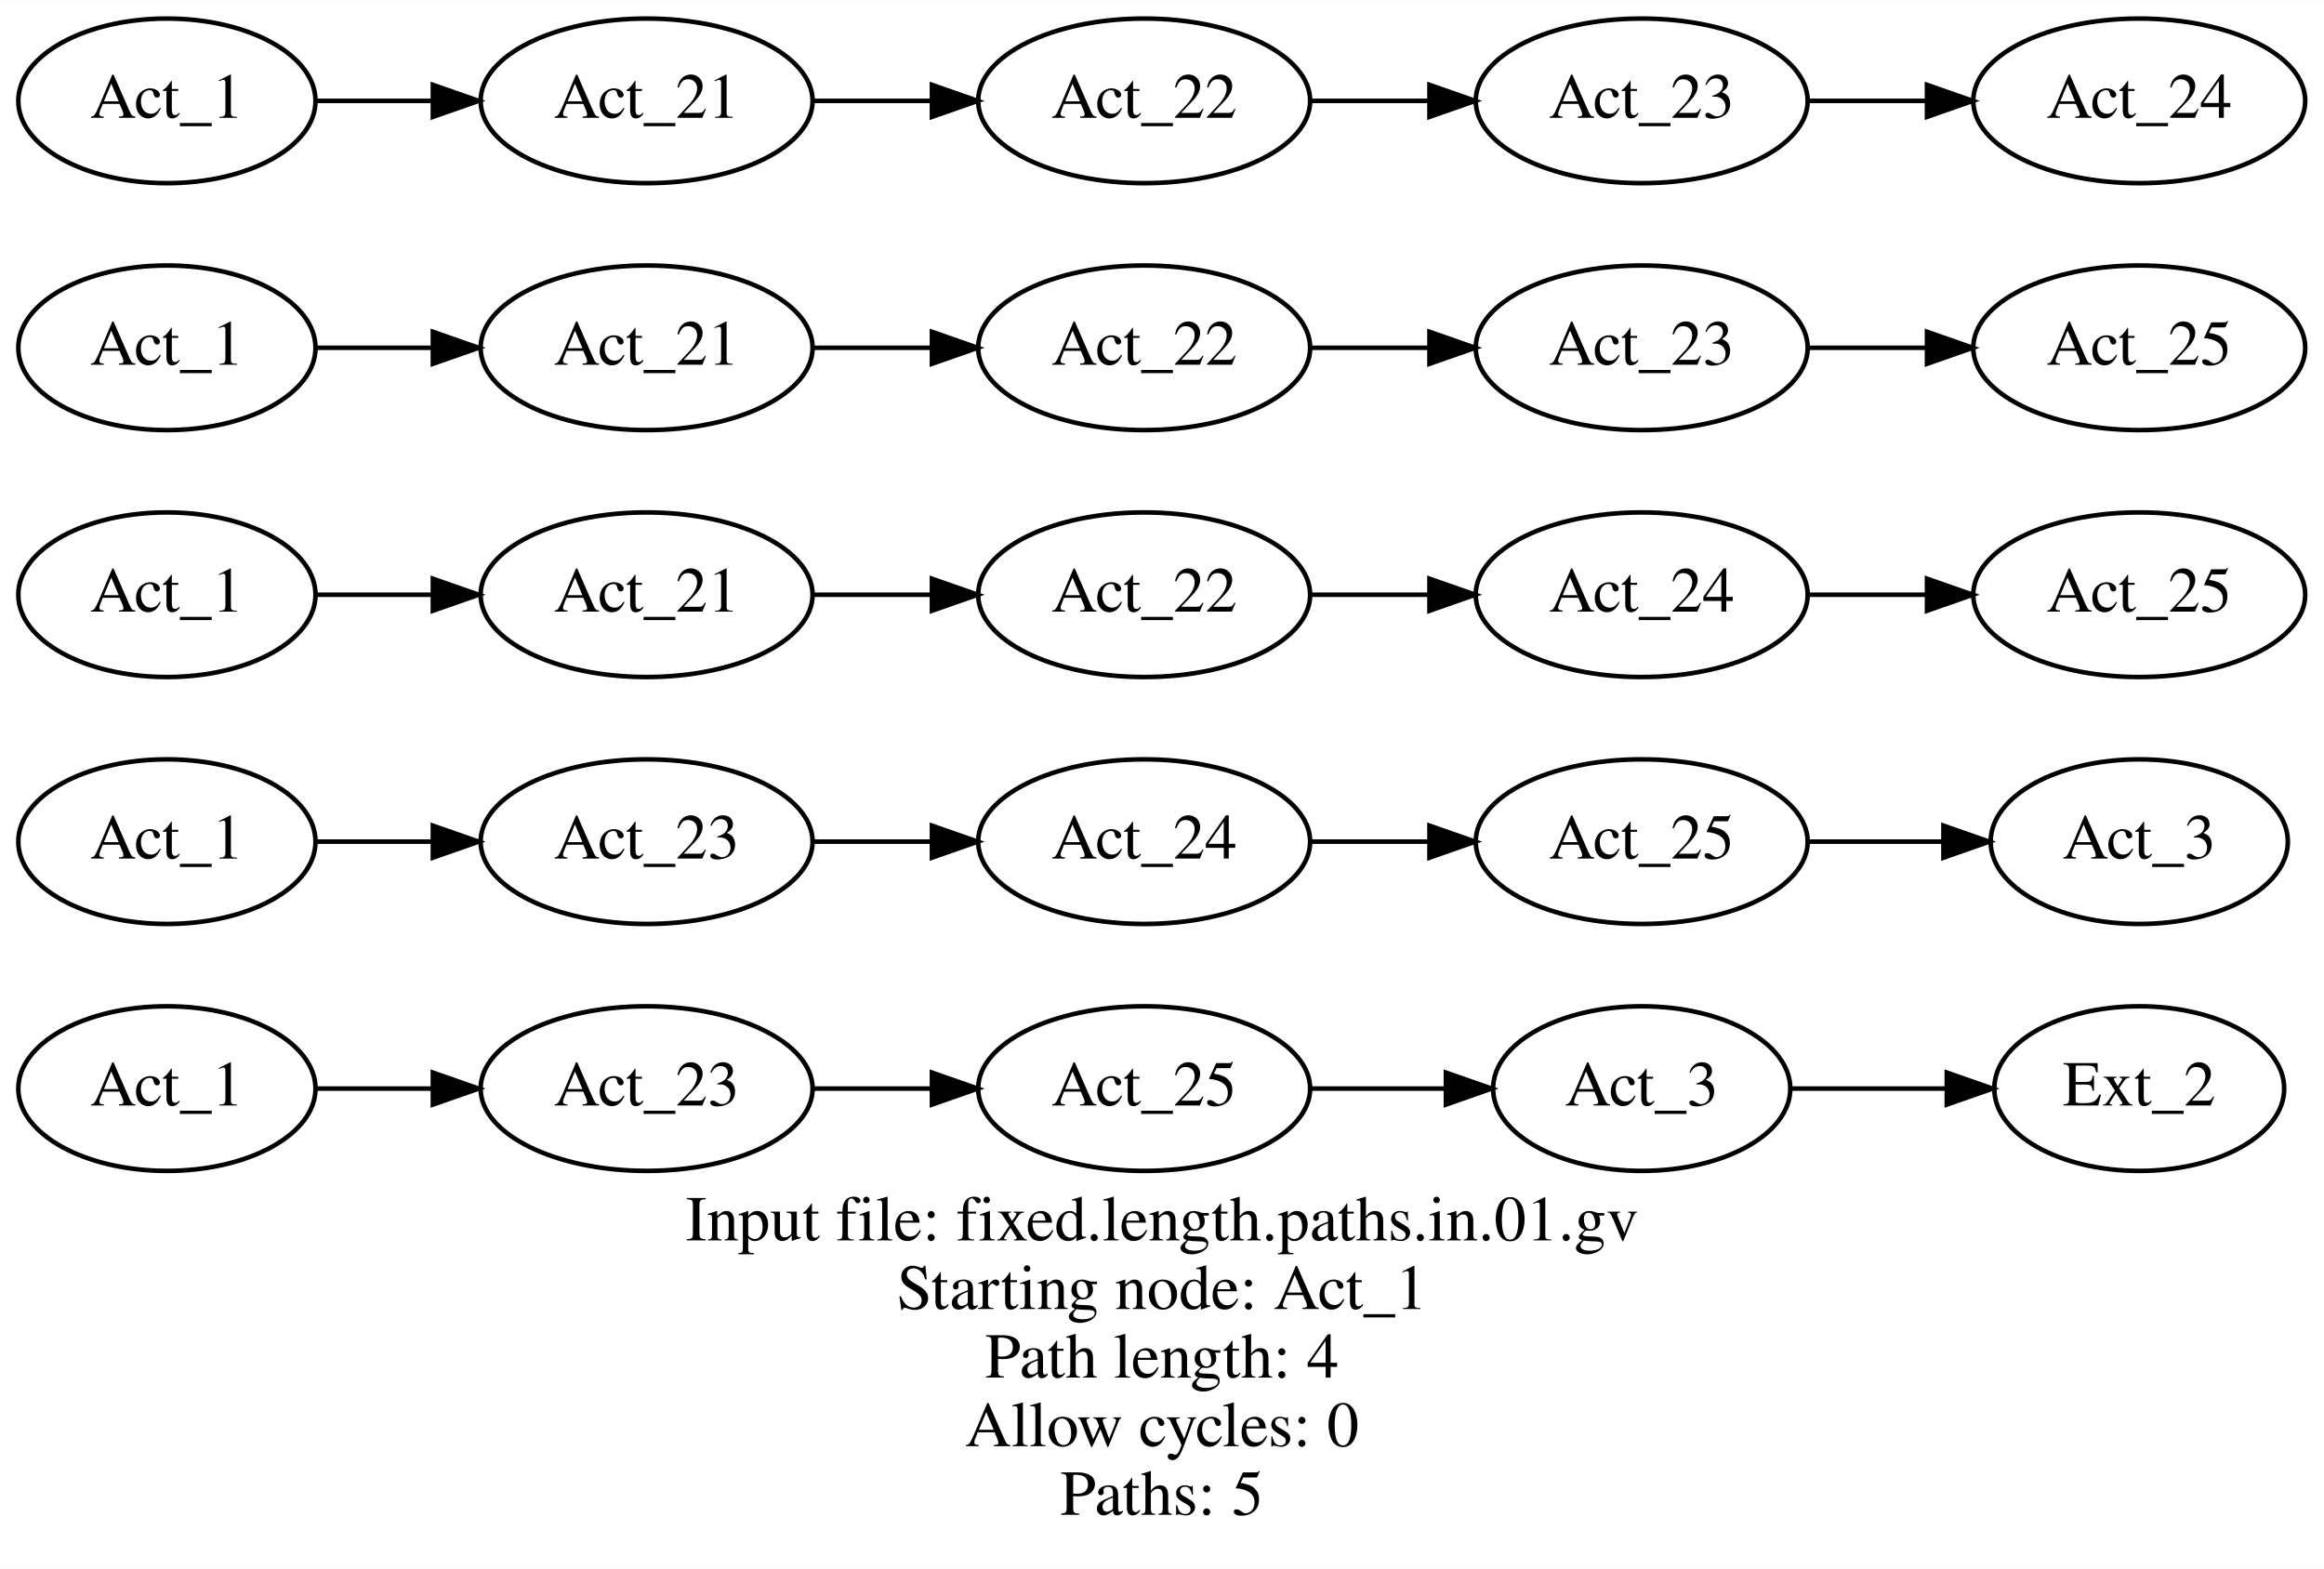
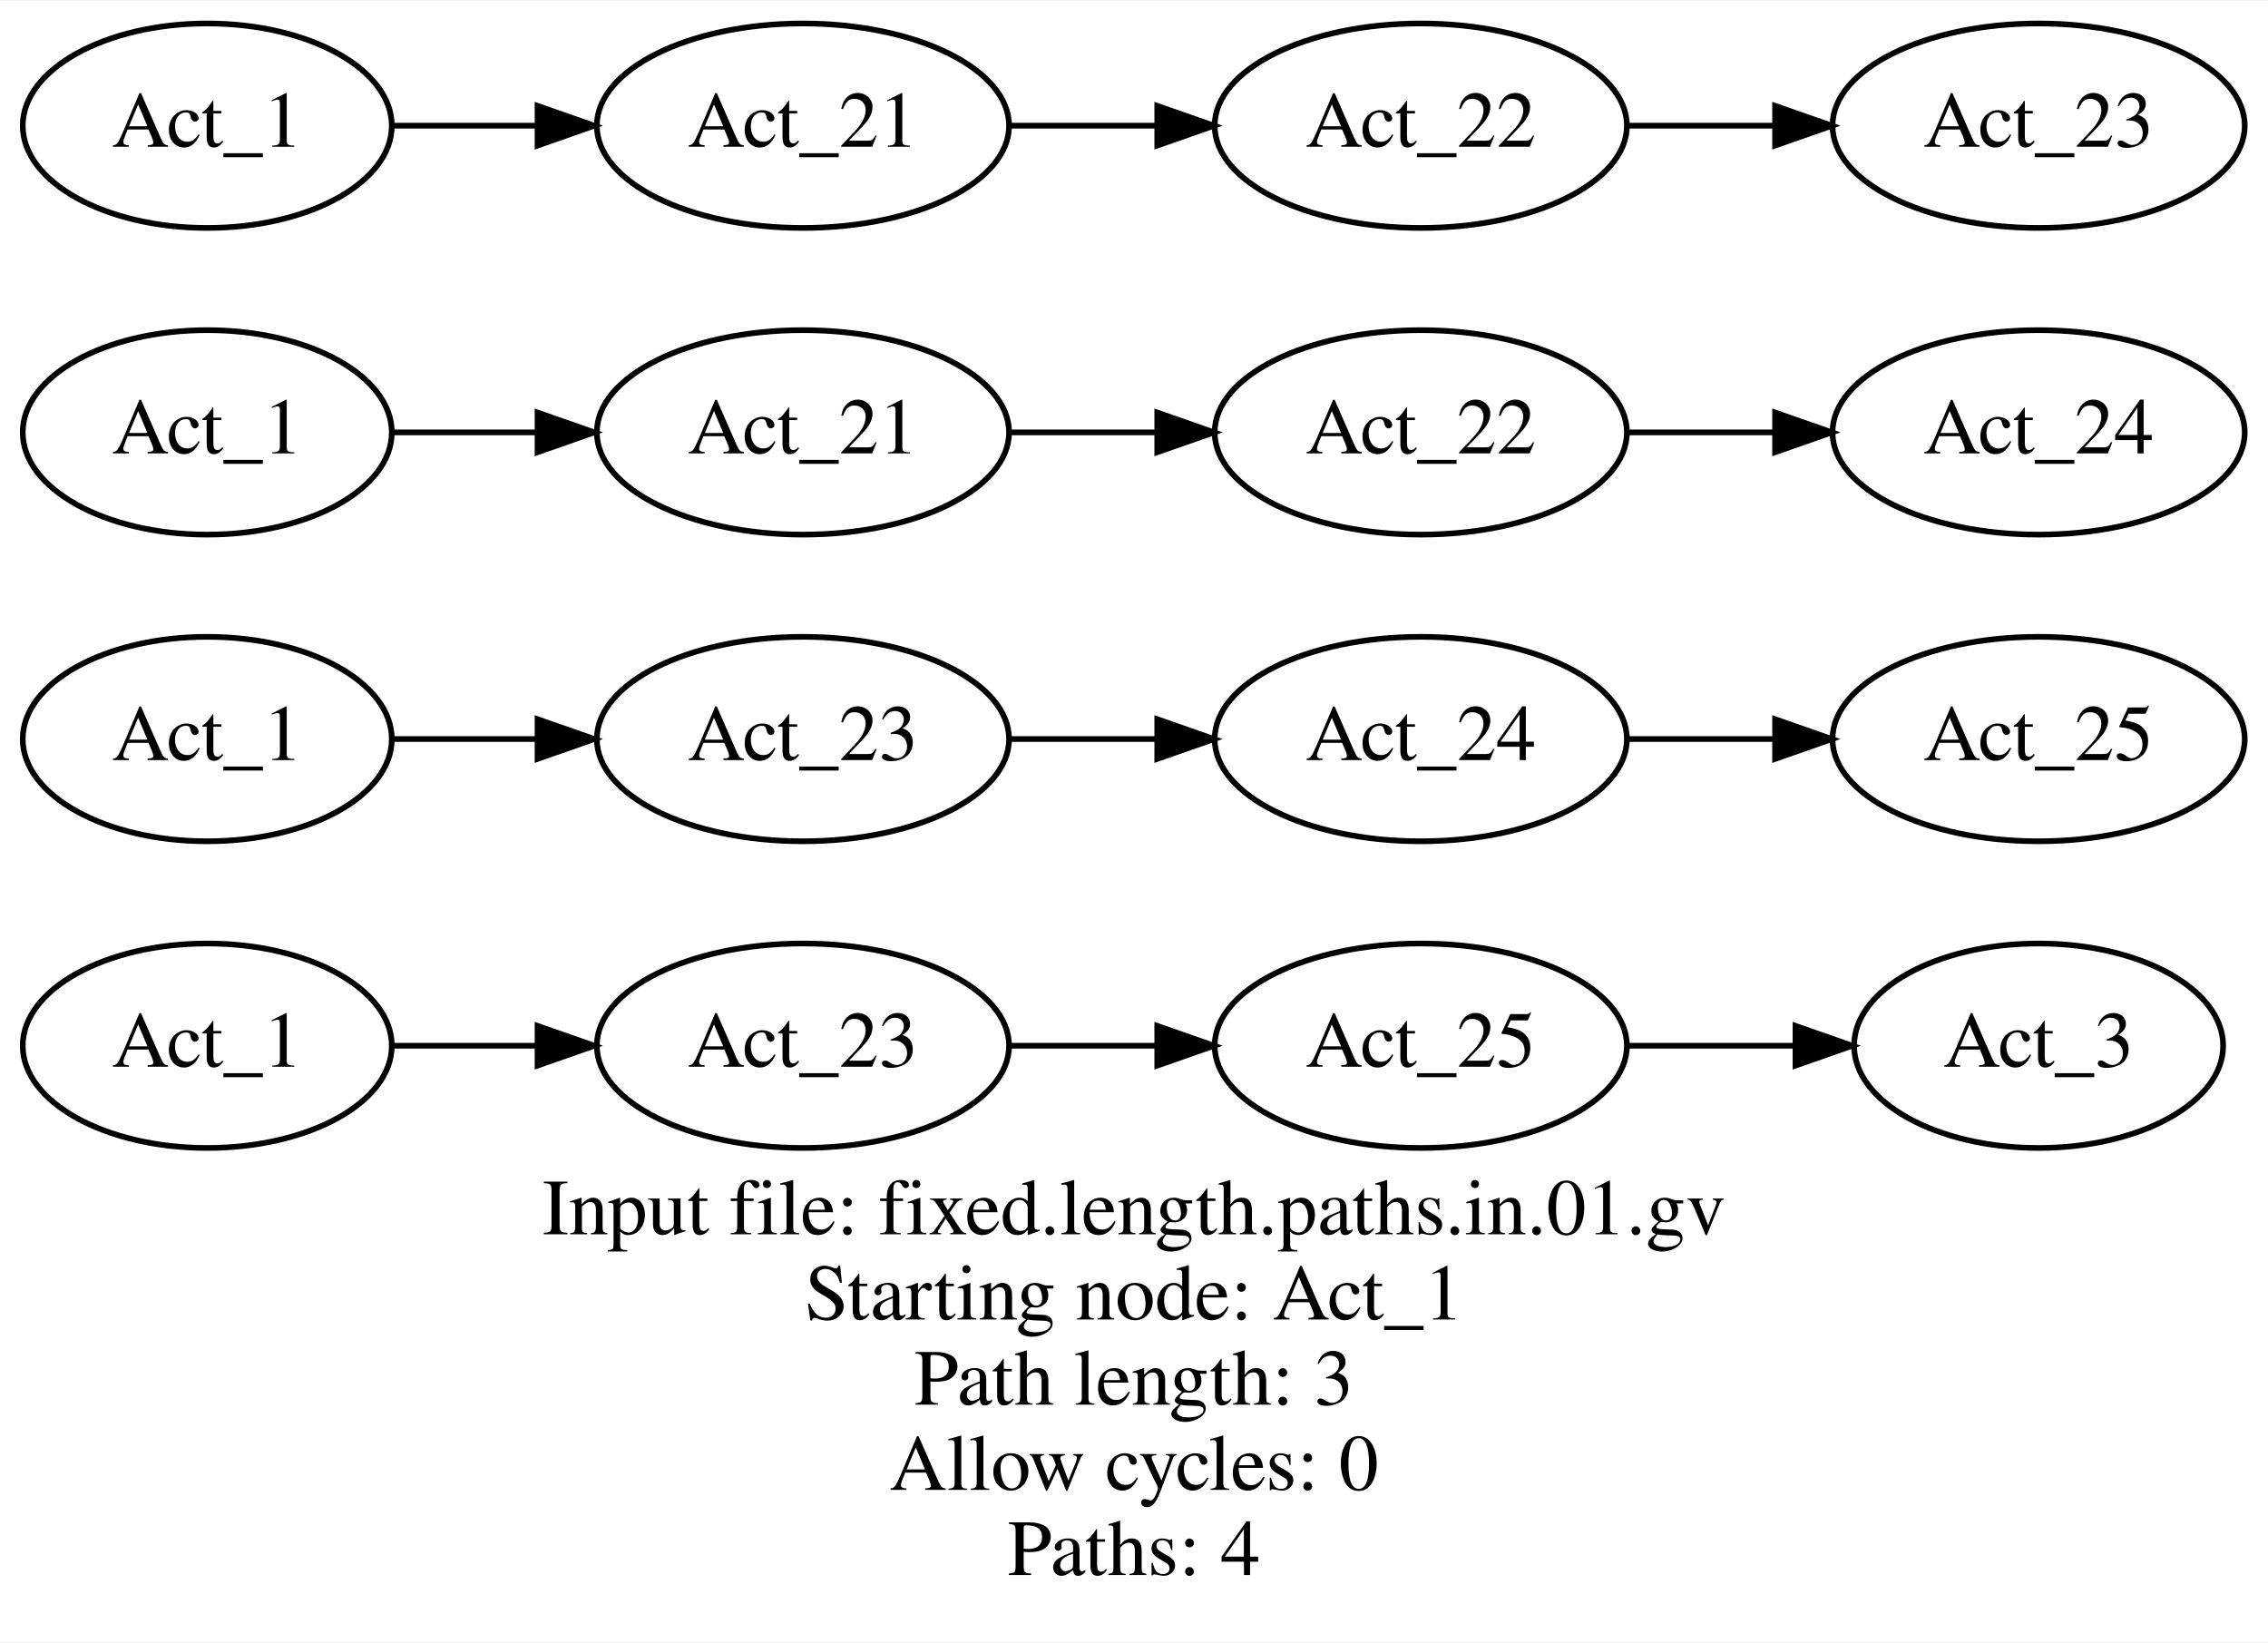
- <svg xmlns="http://www.w3.org/2000/svg" width="508pt" height="343pt" viewBox="0.00 0.00 508.17 343.00">
-   <g id="graph0" class="graph" transform="scale(1 1) rotate(0) translate(4 339)">
-     <polygon fill="white" stroke="none" points="-4,4 -4,-339 504.168,-339 504.168,4 -4,4" />
-     <text text-anchor="middle" x="250.084" y="-67.8" font-family="Times,serif" font-size="14.00">Input file: fixed.length.paths.in.01.gv</text>
-     <text text-anchor="middle" x="250.084" y="-52.8" font-family="Times,serif" font-size="14.00">Starting node: Act_1</text>
-     <text text-anchor="middle" x="250.084" y="-37.8" font-family="Times,serif" font-size="14.00">Path length: 4</text>
-     <text text-anchor="middle" x="250.084" y="-22.8" font-family="Times,serif" font-size="14.00">Allow cycles: 0</text>
-     <text text-anchor="middle" x="250.084" y="-7.8" font-family="Times,serif" font-size="14.00">Paths: 5</text>
+ <svg xmlns="http://www.w3.org/2000/svg" width="399pt" height="289pt" viewBox="0.00 0.00 399.37 289.00">
+   <g id="graph0" class="graph" transform="scale(1 1) rotate(0) translate(4 285)">
+     <polygon fill="white" stroke="none" points="-4,4 -4,-285 395.375,-285 395.375,4 -4,4" />
+     <text text-anchor="middle" x="195.687" y="-67.8" font-family="Times,serif" font-size="14.00">Input file: fixed.length.paths.in.01.gv</text>
+     <text text-anchor="middle" x="195.687" y="-52.8" font-family="Times,serif" font-size="14.00">Starting node: Act_1</text>
+     <text text-anchor="middle" x="195.687" y="-37.8" font-family="Times,serif" font-size="14.00">Path length: 3</text>
+     <text text-anchor="middle" x="195.687" y="-22.8" font-family="Times,serif" font-size="14.00">Allow cycles: 0</text>
+     <text text-anchor="middle" x="195.687" y="-7.8" font-family="Times,serif" font-size="14.00">Paths: 4</text>
    <g id="node1" class="node">
      <ellipse fill="none" stroke="black" cx="32.497" cy="-101" rx="32.494" ry="18" />
      <text text-anchor="middle" x="32.497" y="-97.3" font-family="Times,serif" font-size="14.00">Act_1</text>
    </g>
    <g id="node2" class="node">
      <ellipse fill="none" stroke="black" cx="137.391" cy="-101" rx="36.294" ry="18" />
      <text text-anchor="middle" x="137.391" y="-97.3" font-family="Times,serif" font-size="14.00">Act_23</text>
    </g>
    <g id="edge1" class="edge">
      <path fill="none" stroke="black" d="M65.208,-101C73.184,-101 81.906,-101 90.426,-101" />
      <polygon fill="black" stroke="black" points="90.653,-104.5 100.653,-101 90.653,-97.5 90.653,-104.5" />
    </g>
    <g id="node3" class="node">
      <ellipse fill="none" stroke="black" cx="246.185" cy="-101" rx="36.294" ry="18" />
      <text text-anchor="middle" x="246.185" y="-97.3" font-family="Times,serif" font-size="14.00">Act_25</text>
    </g>
    <g id="edge2" class="edge">
      <path fill="none" stroke="black" d="M173.952,-101C182.148,-101 190.977,-101 199.535,-101" />
      <polygon fill="black" stroke="black" points="199.779,-104.5 209.779,-101 199.779,-97.5 199.779,-104.5" />
    </g>
    <g id="node4" class="node">
      <ellipse fill="none" stroke="black" cx="354.978" cy="-101" rx="32.494" ry="18" />
      <text text-anchor="middle" x="354.978" y="-97.3" font-family="Times,serif" font-size="14.00">Act_3</text>
    </g>
    <g id="edge3" class="edge">
      <path fill="none" stroke="black" d="M282.745,-101C292.103,-101 302.286,-101 311.948,-101" />
      <polygon fill="black" stroke="black" points="312.165,-104.5 322.165,-101 312.165,-97.5 312.165,-104.5" />
    </g>
    <g id="node5" class="node">
-       <ellipse fill="none" stroke="black" cx="463.772" cy="-101" rx="31.695" ry="18" />
-       <text text-anchor="middle" x="463.772" y="-97.3" font-family="Times,serif" font-size="14.00">Ext_2</text>
-     </g>
-     <g id="edge4" class="edge">
-       <path fill="none" stroke="black" d="M387.731,-101C398.369,-101 410.388,-101 421.638,-101" />
-       <polygon fill="black" stroke="black" points="421.693,-104.5 431.693,-101 421.693,-97.5 421.693,-104.5" />
-     </g>
-     <g id="node6" class="node">
      <ellipse fill="none" stroke="black" cx="32.497" cy="-155" rx="32.494" ry="18" />
      <text text-anchor="middle" x="32.497" y="-151.3" font-family="Times,serif" font-size="14.00">Act_1</text>
    </g>
-     <g id="node7" class="node">
+     <g id="node6" class="node">
      <ellipse fill="none" stroke="black" cx="137.391" cy="-155" rx="36.294" ry="18" />
      <text text-anchor="middle" x="137.391" y="-151.3" font-family="Times,serif" font-size="14.00">Act_23</text>
    </g>
-     <g id="edge5" class="edge">
+     <g id="edge4" class="edge">
      <path fill="none" stroke="black" d="M65.208,-155C73.184,-155 81.906,-155 90.426,-155" />
      <polygon fill="black" stroke="black" points="90.653,-158.5 100.653,-155 90.653,-151.5 90.653,-158.5" />
    </g>
-     <g id="node8" class="node">
+     <g id="node7" class="node">
      <ellipse fill="none" stroke="black" cx="246.185" cy="-155" rx="36.294" ry="18" />
      <text text-anchor="middle" x="246.185" y="-151.3" font-family="Times,serif" font-size="14.00">Act_24</text>
    </g>
-     <g id="edge6" class="edge">
+     <g id="edge5" class="edge">
      <path fill="none" stroke="black" d="M173.952,-155C182.148,-155 190.977,-155 199.535,-155" />
      <polygon fill="black" stroke="black" points="199.779,-158.5 209.779,-155 199.779,-151.5 199.779,-158.5" />
    </g>
-     <g id="node9" class="node">
+     <g id="node8" class="node">
      <ellipse fill="none" stroke="black" cx="354.978" cy="-155" rx="36.294" ry="18" />
      <text text-anchor="middle" x="354.978" y="-151.3" font-family="Times,serif" font-size="14.00">Act_25</text>
    </g>
-     <g id="edge7" class="edge">
+     <g id="edge6" class="edge">
      <path fill="none" stroke="black" d="M282.745,-155C290.941,-155 299.771,-155 308.329,-155" />
      <polygon fill="black" stroke="black" points="308.573,-158.5 318.573,-155 308.573,-151.5 308.573,-158.5" />
    </g>
-     <g id="node10" class="node">
-       <ellipse fill="none" stroke="black" cx="463.772" cy="-155" rx="32.494" ry="18" />
-       <text text-anchor="middle" x="463.772" y="-151.3" font-family="Times,serif" font-size="14.00">Act_3</text>
-     </g>
-     <g id="edge8" class="edge">
-       <path fill="none" stroke="black" d="M391.539,-155C400.896,-155 411.079,-155 420.742,-155" />
-       <polygon fill="black" stroke="black" points="420.958,-158.5 430.958,-155 420.958,-151.5 420.958,-158.5" />
-     </g>
-     <g id="node11" class="node">
+     <g id="node9" class="node">
      <ellipse fill="none" stroke="black" cx="32.497" cy="-209" rx="32.494" ry="18" />
      <text text-anchor="middle" x="32.497" y="-205.3" font-family="Times,serif" font-size="14.00">Act_1</text>
    </g>
-     <g id="node12" class="node">
+     <g id="node10" class="node">
      <ellipse fill="none" stroke="black" cx="137.391" cy="-209" rx="36.294" ry="18" />
      <text text-anchor="middle" x="137.391" y="-205.3" font-family="Times,serif" font-size="14.00">Act_21</text>
    </g>
-     <g id="edge9" class="edge">
+     <g id="edge7" class="edge">
      <path fill="none" stroke="black" d="M65.208,-209C73.184,-209 81.906,-209 90.426,-209" />
      <polygon fill="black" stroke="black" points="90.653,-212.5 100.653,-209 90.653,-205.5 90.653,-212.5" />
    </g>
-     <g id="node13" class="node">
+     <g id="node11" class="node">
      <ellipse fill="none" stroke="black" cx="246.185" cy="-209" rx="36.294" ry="18" />
      <text text-anchor="middle" x="246.185" y="-205.3" font-family="Times,serif" font-size="14.00">Act_22</text>
    </g>
-     <g id="edge10" class="edge">
+     <g id="edge8" class="edge">
      <path fill="none" stroke="black" d="M173.952,-209C182.148,-209 190.977,-209 199.535,-209" />
      <polygon fill="black" stroke="black" points="199.779,-212.5 209.779,-209 199.779,-205.5 199.779,-212.5" />
    </g>
-     <g id="node14" class="node">
+     <g id="node12" class="node">
      <ellipse fill="none" stroke="black" cx="354.978" cy="-209" rx="36.294" ry="18" />
      <text text-anchor="middle" x="354.978" y="-205.3" font-family="Times,serif" font-size="14.00">Act_24</text>
    </g>
-     <g id="edge11" class="edge">
+     <g id="edge9" class="edge">
      <path fill="none" stroke="black" d="M282.745,-209C290.941,-209 299.771,-209 308.329,-209" />
      <polygon fill="black" stroke="black" points="308.573,-212.5 318.573,-209 308.573,-205.5 308.573,-212.5" />
    </g>
-     <g id="node15" class="node">
-       <ellipse fill="none" stroke="black" cx="463.772" cy="-209" rx="36.294" ry="18" />
-       <text text-anchor="middle" x="463.772" y="-205.3" font-family="Times,serif" font-size="14.00">Act_25</text>
-     </g>
-     <g id="edge12" class="edge">
-       <path fill="none" stroke="black" d="M391.539,-209C399.735,-209 408.564,-209 417.122,-209" />
-       <polygon fill="black" stroke="black" points="417.366,-212.5 427.366,-209 417.366,-205.5 417.366,-212.5" />
-     </g>
-     <g id="node16" class="node">
+     <g id="node13" class="node">
      <ellipse fill="none" stroke="black" cx="32.497" cy="-263" rx="32.494" ry="18" />
      <text text-anchor="middle" x="32.497" y="-259.3" font-family="Times,serif" font-size="14.00">Act_1</text>
    </g>
-     <g id="node17" class="node">
+     <g id="node14" class="node">
      <ellipse fill="none" stroke="black" cx="137.391" cy="-263" rx="36.294" ry="18" />
      <text text-anchor="middle" x="137.391" y="-259.3" font-family="Times,serif" font-size="14.00">Act_21</text>
    </g>
-     <g id="edge13" class="edge">
+     <g id="edge10" class="edge">
      <path fill="none" stroke="black" d="M65.208,-263C73.184,-263 81.906,-263 90.426,-263" />
      <polygon fill="black" stroke="black" points="90.653,-266.5 100.653,-263 90.653,-259.5 90.653,-266.5" />
    </g>
-     <g id="node18" class="node">
+     <g id="node15" class="node">
      <ellipse fill="none" stroke="black" cx="246.185" cy="-263" rx="36.294" ry="18" />
      <text text-anchor="middle" x="246.185" y="-259.3" font-family="Times,serif" font-size="14.00">Act_22</text>
    </g>
-     <g id="edge14" class="edge">
+     <g id="edge11" class="edge">
      <path fill="none" stroke="black" d="M173.952,-263C182.148,-263 190.977,-263 199.535,-263" />
      <polygon fill="black" stroke="black" points="199.779,-266.5 209.779,-263 199.779,-259.5 199.779,-266.5" />
    </g>
-     <g id="node19" class="node">
+     <g id="node16" class="node">
      <ellipse fill="none" stroke="black" cx="354.978" cy="-263" rx="36.294" ry="18" />
      <text text-anchor="middle" x="354.978" y="-259.3" font-family="Times,serif" font-size="14.00">Act_23</text>
    </g>
-     <g id="edge15" class="edge">
+     <g id="edge12" class="edge">
      <path fill="none" stroke="black" d="M282.745,-263C290.941,-263 299.771,-263 308.329,-263" />
      <polygon fill="black" stroke="black" points="308.573,-266.5 318.573,-263 308.573,-259.5 308.573,-266.5" />
    </g>
-     <g id="node20" class="node">
-       <ellipse fill="none" stroke="black" cx="463.772" cy="-263" rx="36.294" ry="18" />
-       <text text-anchor="middle" x="463.772" y="-259.3" font-family="Times,serif" font-size="14.00">Act_25</text>
-     </g>
-     <g id="edge16" class="edge">
-       <path fill="none" stroke="black" d="M391.539,-263C399.735,-263 408.564,-263 417.122,-263" />
-       <polygon fill="black" stroke="black" points="417.366,-266.5 427.366,-263 417.366,-259.5 417.366,-266.5" />
-     </g>
-     <g id="node21" class="node">
-       <ellipse fill="none" stroke="black" cx="32.497" cy="-317" rx="32.494" ry="18" />
-       <text text-anchor="middle" x="32.497" y="-313.3" font-family="Times,serif" font-size="14.00">Act_1</text>
-     </g>
-     <g id="node22" class="node">
-       <ellipse fill="none" stroke="black" cx="137.391" cy="-317" rx="36.294" ry="18" />
-       <text text-anchor="middle" x="137.391" y="-313.3" font-family="Times,serif" font-size="14.00">Act_21</text>
-     </g>
-     <g id="edge17" class="edge">
-       <path fill="none" stroke="black" d="M65.208,-317C73.184,-317 81.906,-317 90.426,-317" />
-       <polygon fill="black" stroke="black" points="90.653,-320.5 100.653,-317 90.653,-313.5 90.653,-320.5" />
-     </g>
-     <g id="node23" class="node">
-       <ellipse fill="none" stroke="black" cx="246.185" cy="-317" rx="36.294" ry="18" />
-       <text text-anchor="middle" x="246.185" y="-313.3" font-family="Times,serif" font-size="14.00">Act_22</text>
-     </g>
-     <g id="edge18" class="edge">
-       <path fill="none" stroke="black" d="M173.952,-317C182.148,-317 190.977,-317 199.535,-317" />
-       <polygon fill="black" stroke="black" points="199.779,-320.5 209.779,-317 199.779,-313.5 199.779,-320.5" />
-     </g>
-     <g id="node24" class="node">
-       <ellipse fill="none" stroke="black" cx="354.978" cy="-317" rx="36.294" ry="18" />
-       <text text-anchor="middle" x="354.978" y="-313.3" font-family="Times,serif" font-size="14.00">Act_23</text>
-     </g>
-     <g id="edge19" class="edge">
-       <path fill="none" stroke="black" d="M282.745,-317C290.941,-317 299.771,-317 308.329,-317" />
-       <polygon fill="black" stroke="black" points="308.573,-320.5 318.573,-317 308.573,-313.5 308.573,-320.5" />
-     </g>
-     <g id="node25" class="node">
-       <ellipse fill="none" stroke="black" cx="463.772" cy="-317" rx="36.294" ry="18" />
-       <text text-anchor="middle" x="463.772" y="-313.3" font-family="Times,serif" font-size="14.00">Act_24</text>
-     </g>
-     <g id="edge20" class="edge">
-       <path fill="none" stroke="black" d="M391.539,-317C399.735,-317 408.564,-317 417.122,-317" />
-       <polygon fill="black" stroke="black" points="417.366,-320.5 427.366,-317 417.366,-313.5 417.366,-320.5" />
-     </g>
  </g>
</svg>
